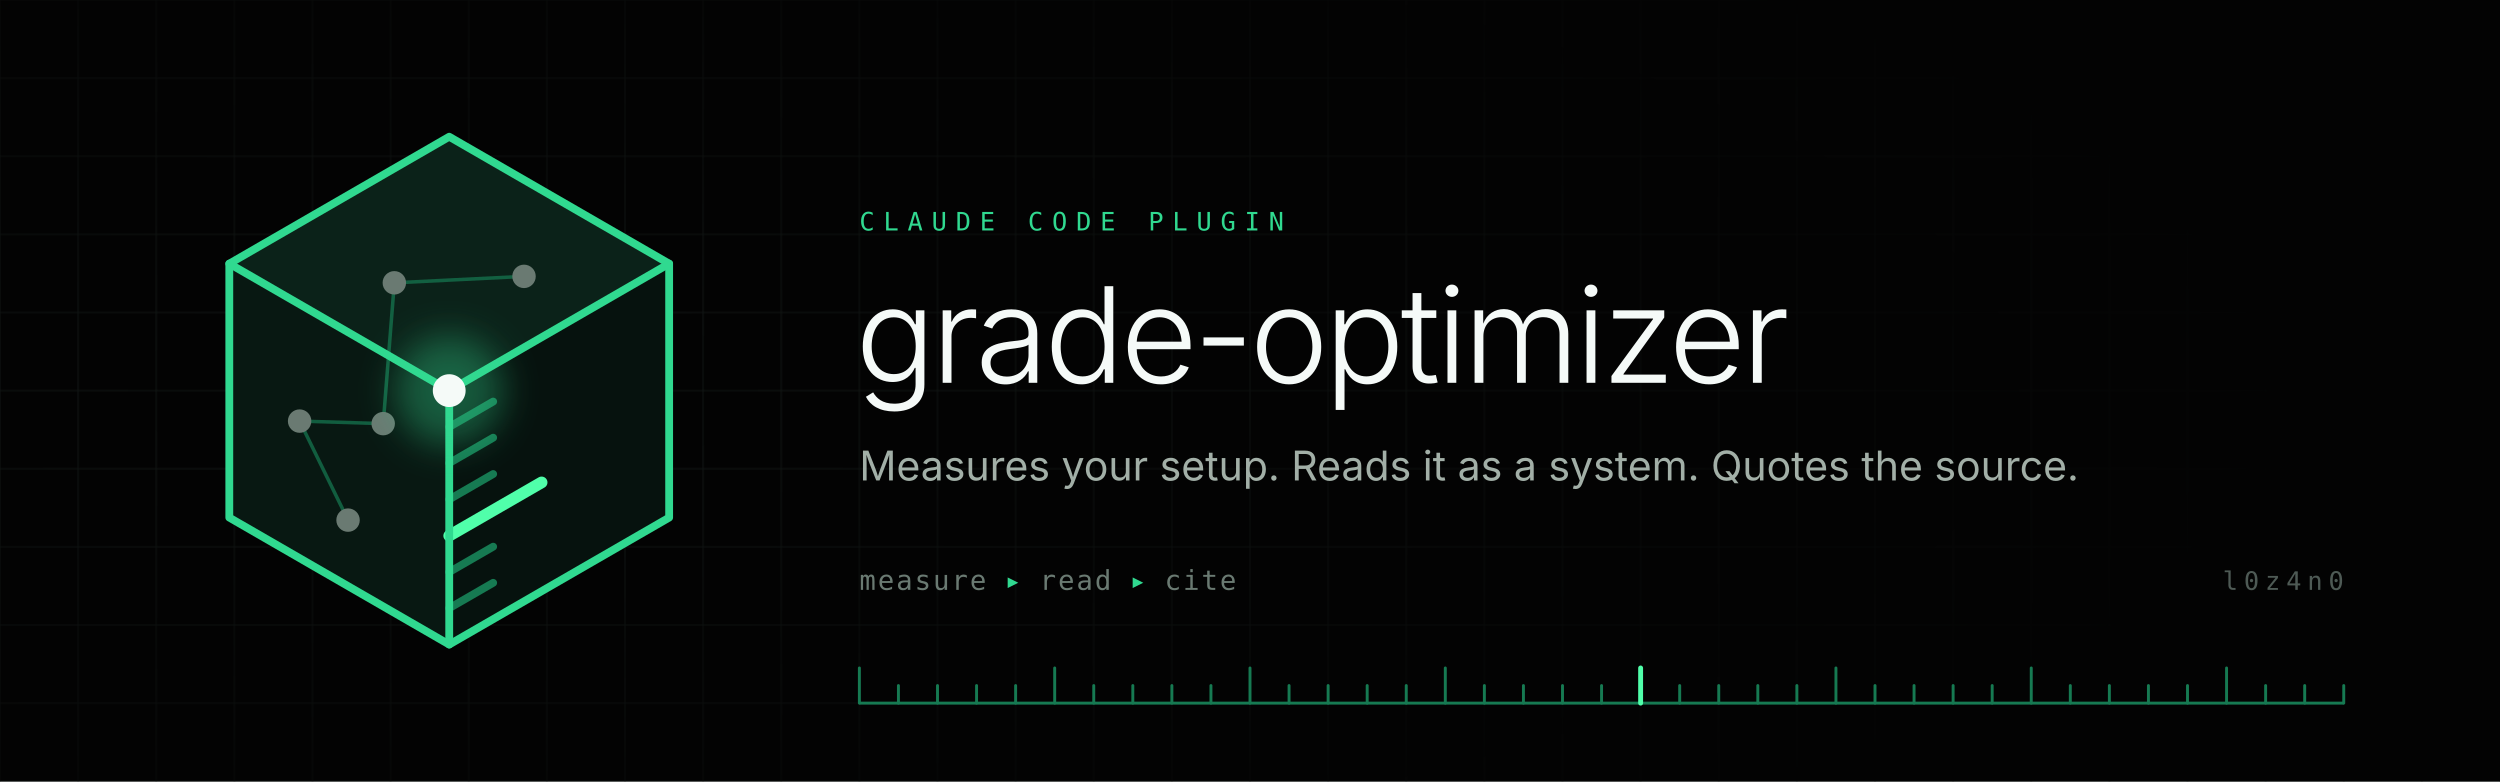
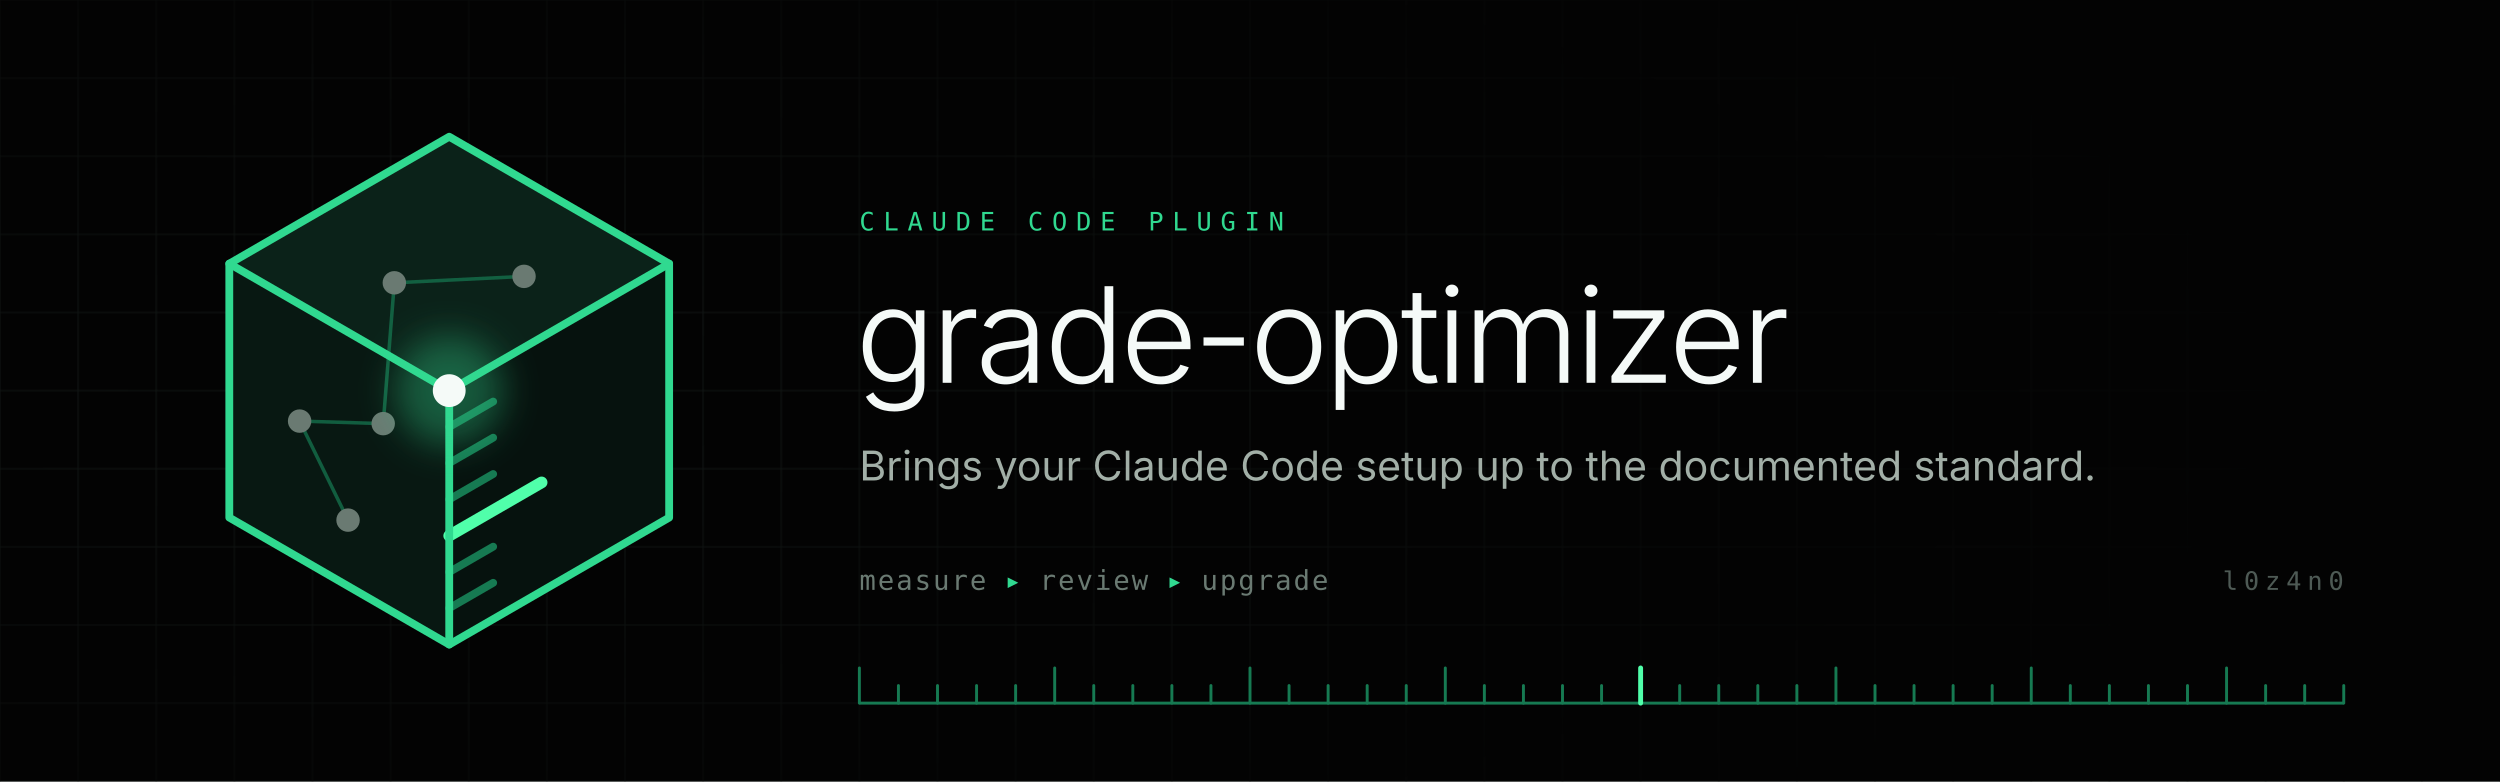
- <svg xmlns="http://www.w3.org/2000/svg" viewBox="0 0 1280 400" width="1280" height="400" role="img" aria-label="grade-optimizer: measure, read, cite. A Claude Code plugin.">
+ <svg xmlns="http://www.w3.org/2000/svg" viewBox="0 0 1280 400" width="1280" height="400" role="img" aria-label="grade-optimizer: brings your Claude Code setup up to the documented standard.">
  <defs>
    <filter id="glow" x="-200%" y="-200%" width="500%" height="500%">
      <feGaussianBlur stdDeviation="9" />
    </filter>
  </defs>
  <defs>
    <radialGradient id="fade" cx="18%" cy="50%" r="75%">
      <stop offset="0" stop-color="#030303" stop-opacity="0" />
      <stop offset="1" stop-color="#030303" stop-opacity="1" />
    </radialGradient>
  </defs>
  <rect width="1280" height="400" fill="#030303" />
  <line x1="0" y1="0" x2="0" y2="400" stroke="#141a18" stroke-width="1" opacity=".5" />
  <line x1="40" y1="0" x2="40" y2="400" stroke="#141a18" stroke-width="1" opacity=".5" />
  <line x1="80" y1="0" x2="80" y2="400" stroke="#141a18" stroke-width="1" opacity=".5" />
  <line x1="120" y1="0" x2="120" y2="400" stroke="#141a18" stroke-width="1" opacity=".5" />
  <line x1="160" y1="0" x2="160" y2="400" stroke="#141a18" stroke-width="1" opacity=".5" />
  <line x1="200" y1="0" x2="200" y2="400" stroke="#141a18" stroke-width="1" opacity=".5" />
  <line x1="240" y1="0" x2="240" y2="400" stroke="#141a18" stroke-width="1" opacity=".5" />
  <line x1="280" y1="0" x2="280" y2="400" stroke="#141a18" stroke-width="1" opacity=".5" />
  <line x1="320" y1="0" x2="320" y2="400" stroke="#141a18" stroke-width="1" opacity=".5" />
  <line x1="360" y1="0" x2="360" y2="400" stroke="#141a18" stroke-width="1" opacity=".5" />
  <line x1="400" y1="0" x2="400" y2="400" stroke="#141a18" stroke-width="1" opacity=".5" />
  <line x1="440" y1="0" x2="440" y2="400" stroke="#141a18" stroke-width="1" opacity=".5" />
  <line x1="480" y1="0" x2="480" y2="400" stroke="#141a18" stroke-width="1" opacity=".5" />
  <line x1="520" y1="0" x2="520" y2="400" stroke="#141a18" stroke-width="1" opacity=".5" />
  <line x1="560" y1="0" x2="560" y2="400" stroke="#141a18" stroke-width="1" opacity=".5" />
  <line x1="600" y1="0" x2="600" y2="400" stroke="#141a18" stroke-width="1" opacity=".5" />
  <line x1="640" y1="0" x2="640" y2="400" stroke="#141a18" stroke-width="1" opacity=".5" />
  <line x1="680" y1="0" x2="680" y2="400" stroke="#141a18" stroke-width="1" opacity=".5" />
  <line x1="720" y1="0" x2="720" y2="400" stroke="#141a18" stroke-width="1" opacity=".5" />
  <line x1="760" y1="0" x2="760" y2="400" stroke="#141a18" stroke-width="1" opacity=".5" />
  <line x1="800" y1="0" x2="800" y2="400" stroke="#141a18" stroke-width="1" opacity=".5" />
  <line x1="840" y1="0" x2="840" y2="400" stroke="#141a18" stroke-width="1" opacity=".5" />
  <line x1="880" y1="0" x2="880" y2="400" stroke="#141a18" stroke-width="1" opacity=".5" />
  <line x1="920" y1="0" x2="920" y2="400" stroke="#141a18" stroke-width="1" opacity=".5" />
  <line x1="960" y1="0" x2="960" y2="400" stroke="#141a18" stroke-width="1" opacity=".5" />
  <line x1="1000" y1="0" x2="1000" y2="400" stroke="#141a18" stroke-width="1" opacity=".5" />
  <line x1="1040" y1="0" x2="1040" y2="400" stroke="#141a18" stroke-width="1" opacity=".5" />
  <line x1="1080" y1="0" x2="1080" y2="400" stroke="#141a18" stroke-width="1" opacity=".5" />
  <line x1="1120" y1="0" x2="1120" y2="400" stroke="#141a18" stroke-width="1" opacity=".5" />
  <line x1="1160" y1="0" x2="1160" y2="400" stroke="#141a18" stroke-width="1" opacity=".5" />
  <line x1="1200" y1="0" x2="1200" y2="400" stroke="#141a18" stroke-width="1" opacity=".5" />
  <line x1="1240" y1="0" x2="1240" y2="400" stroke="#141a18" stroke-width="1" opacity=".5" />
  <line x1="1280" y1="0" x2="1280" y2="400" stroke="#141a18" stroke-width="1" opacity=".5" />
  <line x1="0" y1="0" x2="1280" y2="0" stroke="#141a18" stroke-width="1" opacity=".5" />
  <line x1="0" y1="40" x2="1280" y2="40" stroke="#141a18" stroke-width="1" opacity=".5" />
  <line x1="0" y1="80" x2="1280" y2="80" stroke="#141a18" stroke-width="1" opacity=".5" />
  <line x1="0" y1="120" x2="1280" y2="120" stroke="#141a18" stroke-width="1" opacity=".5" />
  <line x1="0" y1="160" x2="1280" y2="160" stroke="#141a18" stroke-width="1" opacity=".5" />
  <line x1="0" y1="200" x2="1280" y2="200" stroke="#141a18" stroke-width="1" opacity=".5" />
  <line x1="0" y1="240" x2="1280" y2="240" stroke="#141a18" stroke-width="1" opacity=".5" />
  <line x1="0" y1="280" x2="1280" y2="280" stroke="#141a18" stroke-width="1" opacity=".5" />
  <line x1="0" y1="320" x2="1280" y2="320" stroke="#141a18" stroke-width="1" opacity=".5" />
  <line x1="0" y1="360" x2="1280" y2="360" stroke="#141a18" stroke-width="1" opacity=".5" />
  <line x1="0" y1="400" x2="1280" y2="400" stroke="#141a18" stroke-width="1" opacity=".5" />
  <rect width="1280" height="400" fill="url(#fade)" />
  <polygon points="230.0,70.0 342.6,135.0 230.0,200.0 117.4,135.0" fill="#0b2219" />
  <polygon points="117.4,135.0 230.0,200.0 230.0,330.0 117.4,265.0" fill="#081812" />
  <polygon points="230.0,200.0 342.6,135.0 342.6,265.0 230.0,330.0" fill="#06120e" />
  <line x1="196.2" y1="216.9" x2="153.4" y2="215.6" stroke="#167A52" stroke-width="1.8" opacity=".7" />
  <line x1="153.4" y1="215.6" x2="178.2" y2="266.3" stroke="#167A52" stroke-width="1.8" opacity=".7" />
  <line x1="196.2" y1="216.9" x2="201.9" y2="144.8" stroke="#167A52" stroke-width="1.8" opacity=".7" />
  <line x1="201.9" y1="144.8" x2="268.3" y2="141.5" stroke="#167A52" stroke-width="1.8" opacity=".7" />
  <circle cx="196.2" cy="216.9" r="6.0" fill="#6a7a72" />
  <circle cx="153.4" cy="215.6" r="6.0" fill="#6a7a72" />
  <circle cx="178.2" cy="266.3" r="6.0" fill="#6a7a72" />
  <circle cx="201.9" cy="144.8" r="6.0" fill="#6a7a72" />
  <circle cx="268.3" cy="141.5" r="6.0" fill="#6a7a72" />
  <line x1="230.0" y1="218.6" x2="252.5" y2="205.6" stroke="#167A52" stroke-width="4.0" stroke-linecap="round" />
  <line x1="230.0" y1="237.1" x2="252.5" y2="224.1" stroke="#167A52" stroke-width="4.0" stroke-linecap="round" />
  <line x1="230.0" y1="255.7" x2="252.5" y2="242.7" stroke="#167A52" stroke-width="4.0" stroke-linecap="round" />
  <line x1="230.0" y1="274.3" x2="277.3" y2="247.0" stroke="#50FFAA" stroke-width="6.0" stroke-linecap="round" />
  <line x1="230.0" y1="292.9" x2="252.5" y2="279.9" stroke="#167A52" stroke-width="4.0" stroke-linecap="round" />
  <line x1="230.0" y1="311.4" x2="252.5" y2="298.4" stroke="#167A52" stroke-width="4.0" stroke-linecap="round" />
  <polygon points="230.0,70.0 342.6,135.0 342.6,265.0 230.0,330.0 117.4,265.0 117.4,135.0" fill="none" stroke="#30D990" stroke-width="4.0" stroke-linejoin="round" />
  <line x1="230.0" y1="200.0" x2="117.4" y2="135.0" stroke="#30D990" stroke-width="4.0" stroke-linecap="round" />
  <line x1="230.0" y1="200.0" x2="342.6" y2="135.0" stroke="#30D990" stroke-width="4.0" stroke-linecap="round" />
  <line x1="230.0" y1="200.0" x2="230.0" y2="330.0" stroke="#30D990" stroke-width="4.0" stroke-linecap="round" />
  <circle cx="230" cy="200" r="28.0" fill="#30D990" opacity=".35" filter="url(#glow)" />
  <circle cx="230" cy="200" r="8.4" fill="#f5faf8" />
  <text x="440" y="118" font-family="'JetBrains Mono','SFMono-Regular',ui-monospace,Menlo,Consolas,monospace" font-size="13" letter-spacing="4.5" fill="#30D990">CLAUDE CODE PLUGIN</text>
  <text x="438" y="196" font-family="'Space Grotesk','Inter',ui-sans-serif,system-ui,'Segoe UI',Helvetica,Arial,sans-serif" font-size="68" font-weight="300" letter-spacing="-2" fill="#f5faf8">grade-optimizer</text>
-   <text x="440" y="246" font-family="'Space Grotesk','Inter',ui-sans-serif,system-ui,'Segoe UI',Helvetica,Arial,sans-serif" font-size="21" fill="#c4d4ca" opacity=".82">Measures your setup. Reads it as a system. Quotes the source.</text>
-   <text x="440" y="302" font-family="'JetBrains Mono','SFMono-Regular',ui-monospace,Menlo,Consolas,monospace" font-size="14" letter-spacing="1" fill="#6a7a72">measure <tspan fill="#30D990">▸</tspan> read <tspan fill="#30D990">▸</tspan> cite</text>
+   <text x="440" y="246" font-family="'Space Grotesk','Inter',ui-sans-serif,system-ui,'Segoe UI',Helvetica,Arial,sans-serif" font-size="21" fill="#c4d4ca" opacity=".82">Brings your Claude Code setup up to the documented standard.</text>
+   <text x="440" y="302" font-family="'JetBrains Mono','SFMono-Regular',ui-monospace,Menlo,Consolas,monospace" font-size="14" letter-spacing="1" fill="#6a7a72">measure <tspan fill="#30D990">▸</tspan> review <tspan fill="#30D990">▸</tspan> upgrade</text>
  <line x1="440" y1="360" x2="1200" y2="360" stroke="#167A52" stroke-width="1.5" />
  <line x1="440" y1="360" x2="440" y2="342" stroke="#167A52" stroke-width="1.5" stroke-linecap="round" />
  <line x1="460" y1="360" x2="460" y2="351" stroke="#167A52" stroke-width="1.5" stroke-linecap="round" />
  <line x1="480" y1="360" x2="480" y2="351" stroke="#167A52" stroke-width="1.5" stroke-linecap="round" />
  <line x1="500" y1="360" x2="500" y2="351" stroke="#167A52" stroke-width="1.5" stroke-linecap="round" />
  <line x1="520" y1="360" x2="520" y2="351" stroke="#167A52" stroke-width="1.5" stroke-linecap="round" />
  <line x1="540" y1="360" x2="540" y2="342" stroke="#167A52" stroke-width="1.5" stroke-linecap="round" />
  <line x1="560" y1="360" x2="560" y2="351" stroke="#167A52" stroke-width="1.5" stroke-linecap="round" />
  <line x1="580" y1="360" x2="580" y2="351" stroke="#167A52" stroke-width="1.5" stroke-linecap="round" />
  <line x1="600" y1="360" x2="600" y2="351" stroke="#167A52" stroke-width="1.5" stroke-linecap="round" />
  <line x1="620" y1="360" x2="620" y2="351" stroke="#167A52" stroke-width="1.5" stroke-linecap="round" />
  <line x1="640" y1="360" x2="640" y2="342" stroke="#167A52" stroke-width="1.5" stroke-linecap="round" />
  <line x1="660" y1="360" x2="660" y2="351" stroke="#167A52" stroke-width="1.5" stroke-linecap="round" />
  <line x1="680" y1="360" x2="680" y2="351" stroke="#167A52" stroke-width="1.5" stroke-linecap="round" />
  <line x1="700" y1="360" x2="700" y2="351" stroke="#167A52" stroke-width="1.5" stroke-linecap="round" />
  <line x1="720" y1="360" x2="720" y2="351" stroke="#167A52" stroke-width="1.5" stroke-linecap="round" />
  <line x1="740" y1="360" x2="740" y2="342" stroke="#167A52" stroke-width="1.5" stroke-linecap="round" />
  <line x1="760" y1="360" x2="760" y2="351" stroke="#167A52" stroke-width="1.5" stroke-linecap="round" />
  <line x1="780" y1="360" x2="780" y2="351" stroke="#167A52" stroke-width="1.5" stroke-linecap="round" />
  <line x1="800" y1="360" x2="800" y2="351" stroke="#167A52" stroke-width="1.5" stroke-linecap="round" />
  <line x1="820" y1="360" x2="820" y2="351" stroke="#167A52" stroke-width="1.5" stroke-linecap="round" />
  <line x1="840" y1="360" x2="840" y2="342" stroke="#50FFAA" stroke-width="2.5" stroke-linecap="round" />
  <line x1="860" y1="360" x2="860" y2="351" stroke="#167A52" stroke-width="1.5" stroke-linecap="round" />
  <line x1="880" y1="360" x2="880" y2="351" stroke="#167A52" stroke-width="1.5" stroke-linecap="round" />
  <line x1="900" y1="360" x2="900" y2="351" stroke="#167A52" stroke-width="1.5" stroke-linecap="round" />
  <line x1="920" y1="360" x2="920" y2="351" stroke="#167A52" stroke-width="1.5" stroke-linecap="round" />
  <line x1="940" y1="360" x2="940" y2="342" stroke="#167A52" stroke-width="1.5" stroke-linecap="round" />
  <line x1="960" y1="360" x2="960" y2="351" stroke="#167A52" stroke-width="1.5" stroke-linecap="round" />
  <line x1="980" y1="360" x2="980" y2="351" stroke="#167A52" stroke-width="1.5" stroke-linecap="round" />
  <line x1="1000" y1="360" x2="1000" y2="351" stroke="#167A52" stroke-width="1.5" stroke-linecap="round" />
  <line x1="1020" y1="360" x2="1020" y2="351" stroke="#167A52" stroke-width="1.5" stroke-linecap="round" />
  <line x1="1040" y1="360" x2="1040" y2="342" stroke="#167A52" stroke-width="1.5" stroke-linecap="round" />
  <line x1="1060" y1="360" x2="1060" y2="351" stroke="#167A52" stroke-width="1.5" stroke-linecap="round" />
  <line x1="1080" y1="360" x2="1080" y2="351" stroke="#167A52" stroke-width="1.5" stroke-linecap="round" />
  <line x1="1100" y1="360" x2="1100" y2="351" stroke="#167A52" stroke-width="1.5" stroke-linecap="round" />
  <line x1="1120" y1="360" x2="1120" y2="351" stroke="#167A52" stroke-width="1.5" stroke-linecap="round" />
  <line x1="1140" y1="360" x2="1140" y2="342" stroke="#167A52" stroke-width="1.5" stroke-linecap="round" />
  <line x1="1160" y1="360" x2="1160" y2="351" stroke="#167A52" stroke-width="1.5" stroke-linecap="round" />
  <line x1="1180" y1="360" x2="1180" y2="351" stroke="#167A52" stroke-width="1.5" stroke-linecap="round" />
  <line x1="1200" y1="360" x2="1200" y2="351" stroke="#167A52" stroke-width="1.5" stroke-linecap="round" />
  <text x="1200" y="302" text-anchor="end" font-family="'JetBrains Mono','SFMono-Regular',ui-monospace,Menlo,Consolas,monospace" font-size="13" letter-spacing="3" fill="#4e5a55">l0z4n0</text>
</svg>
